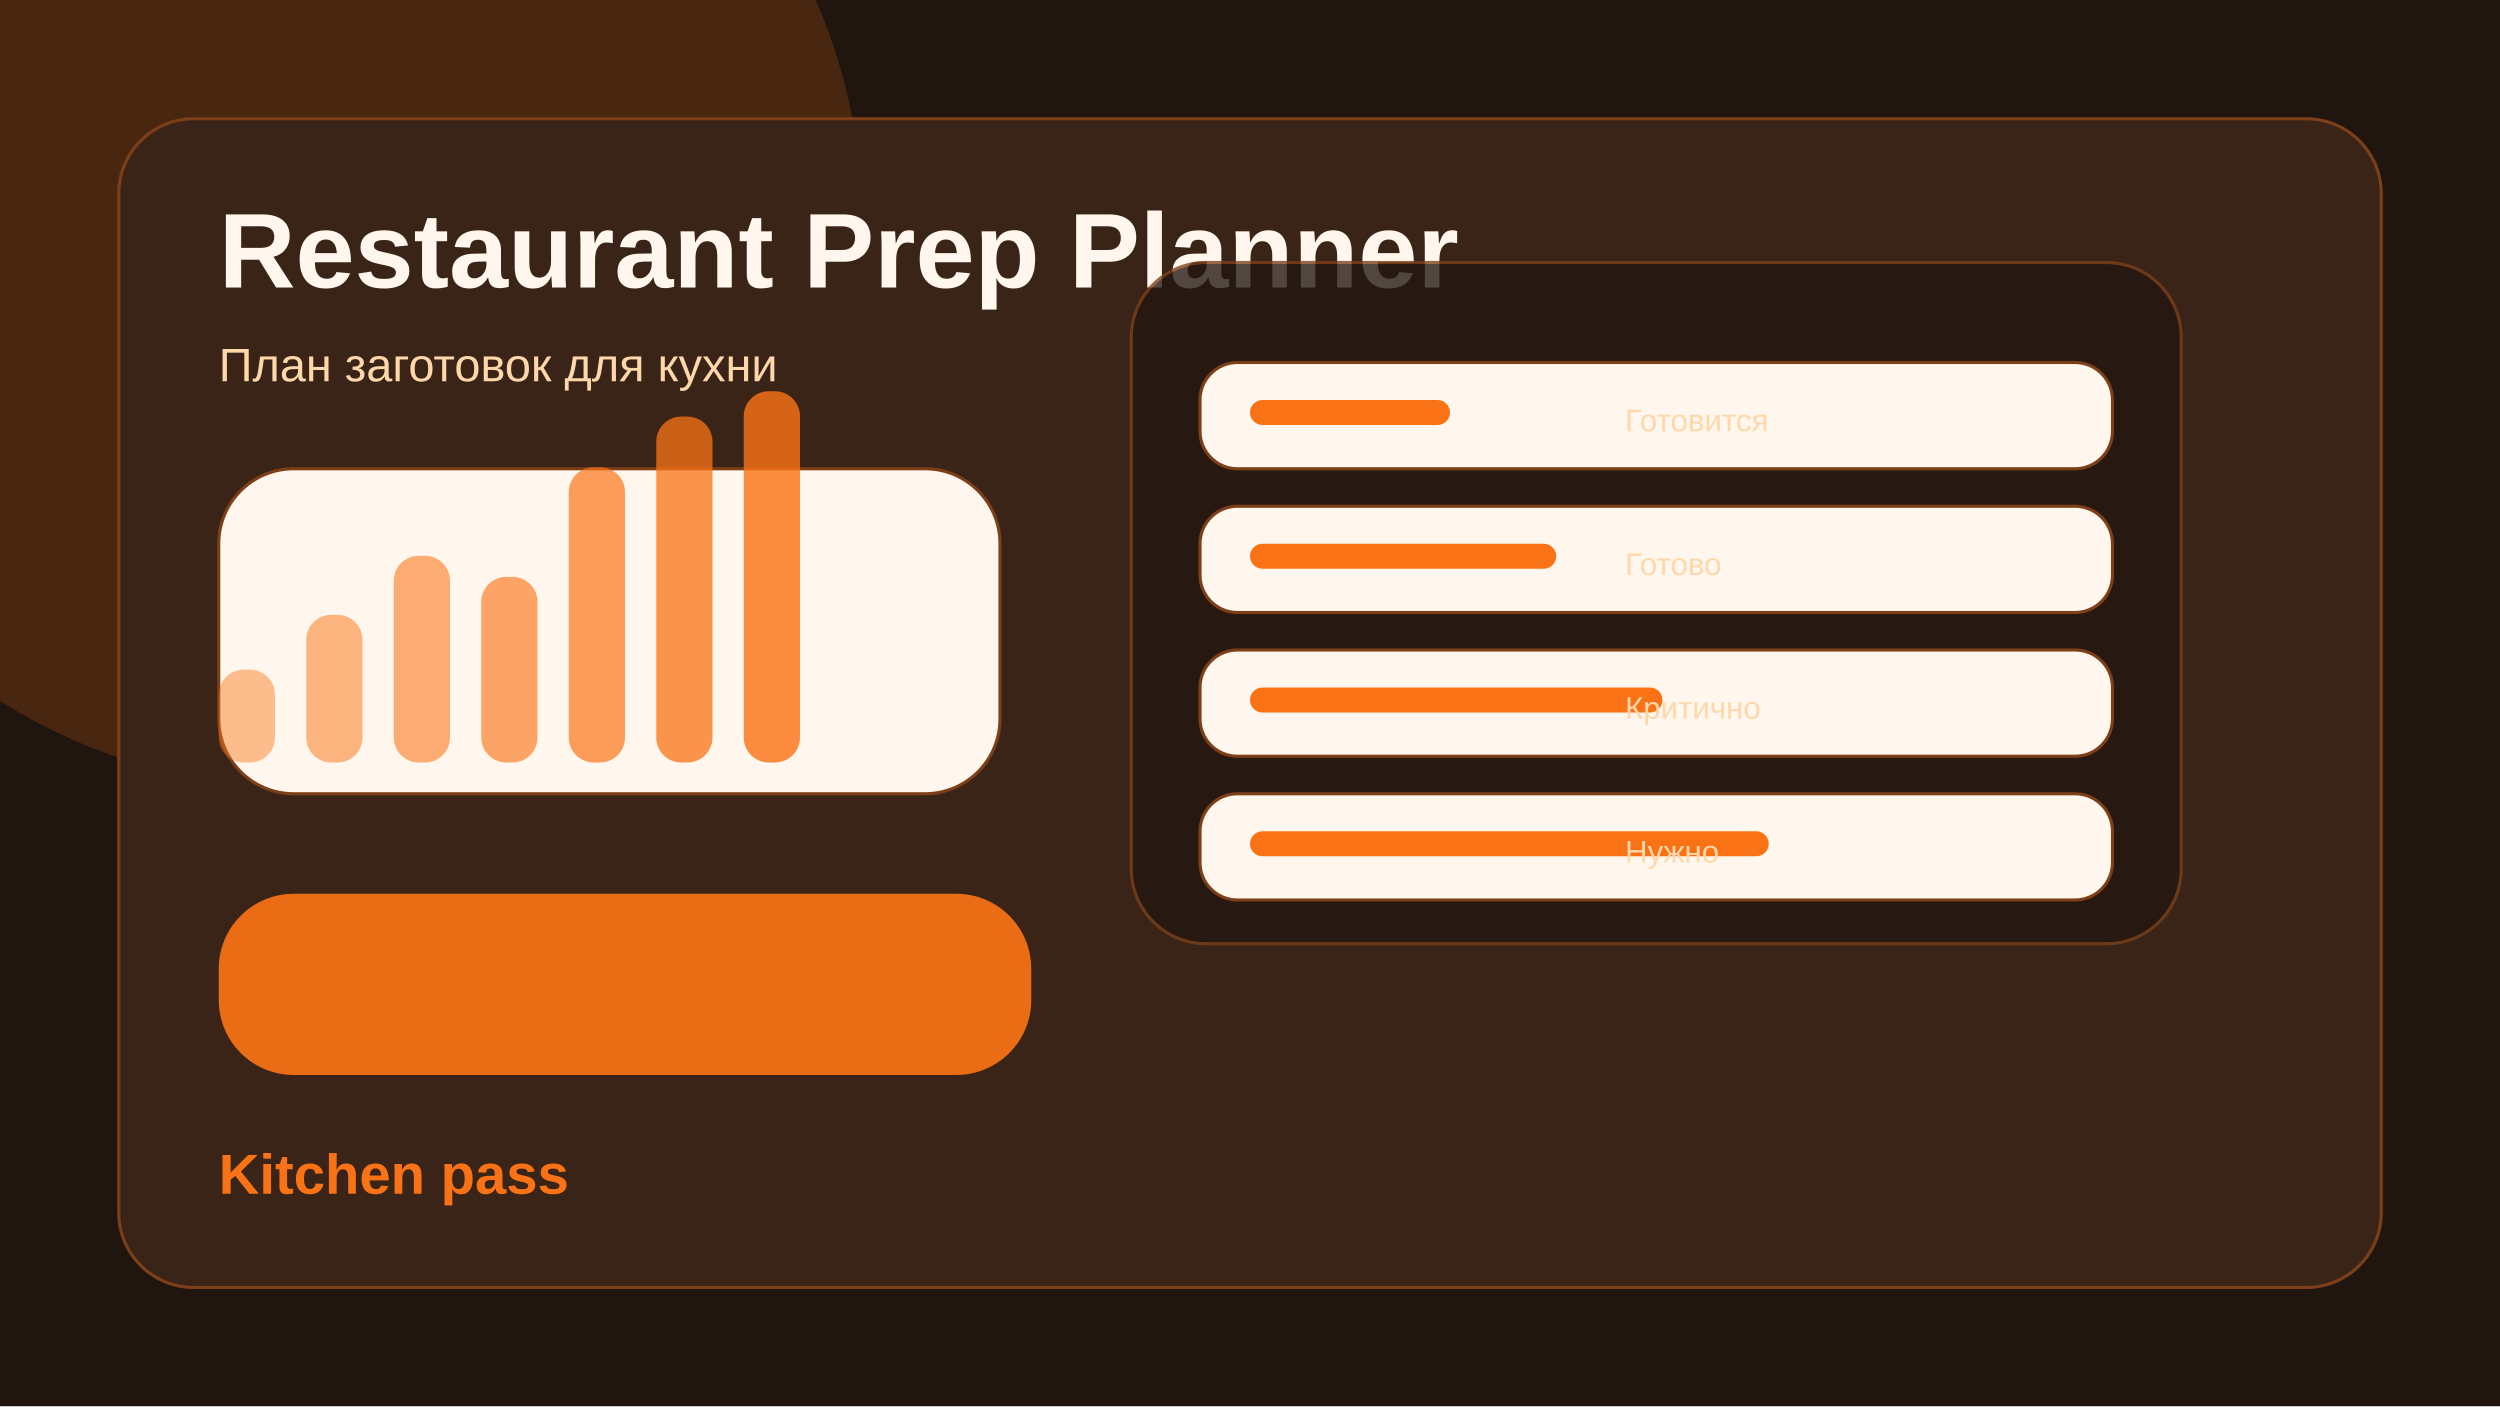
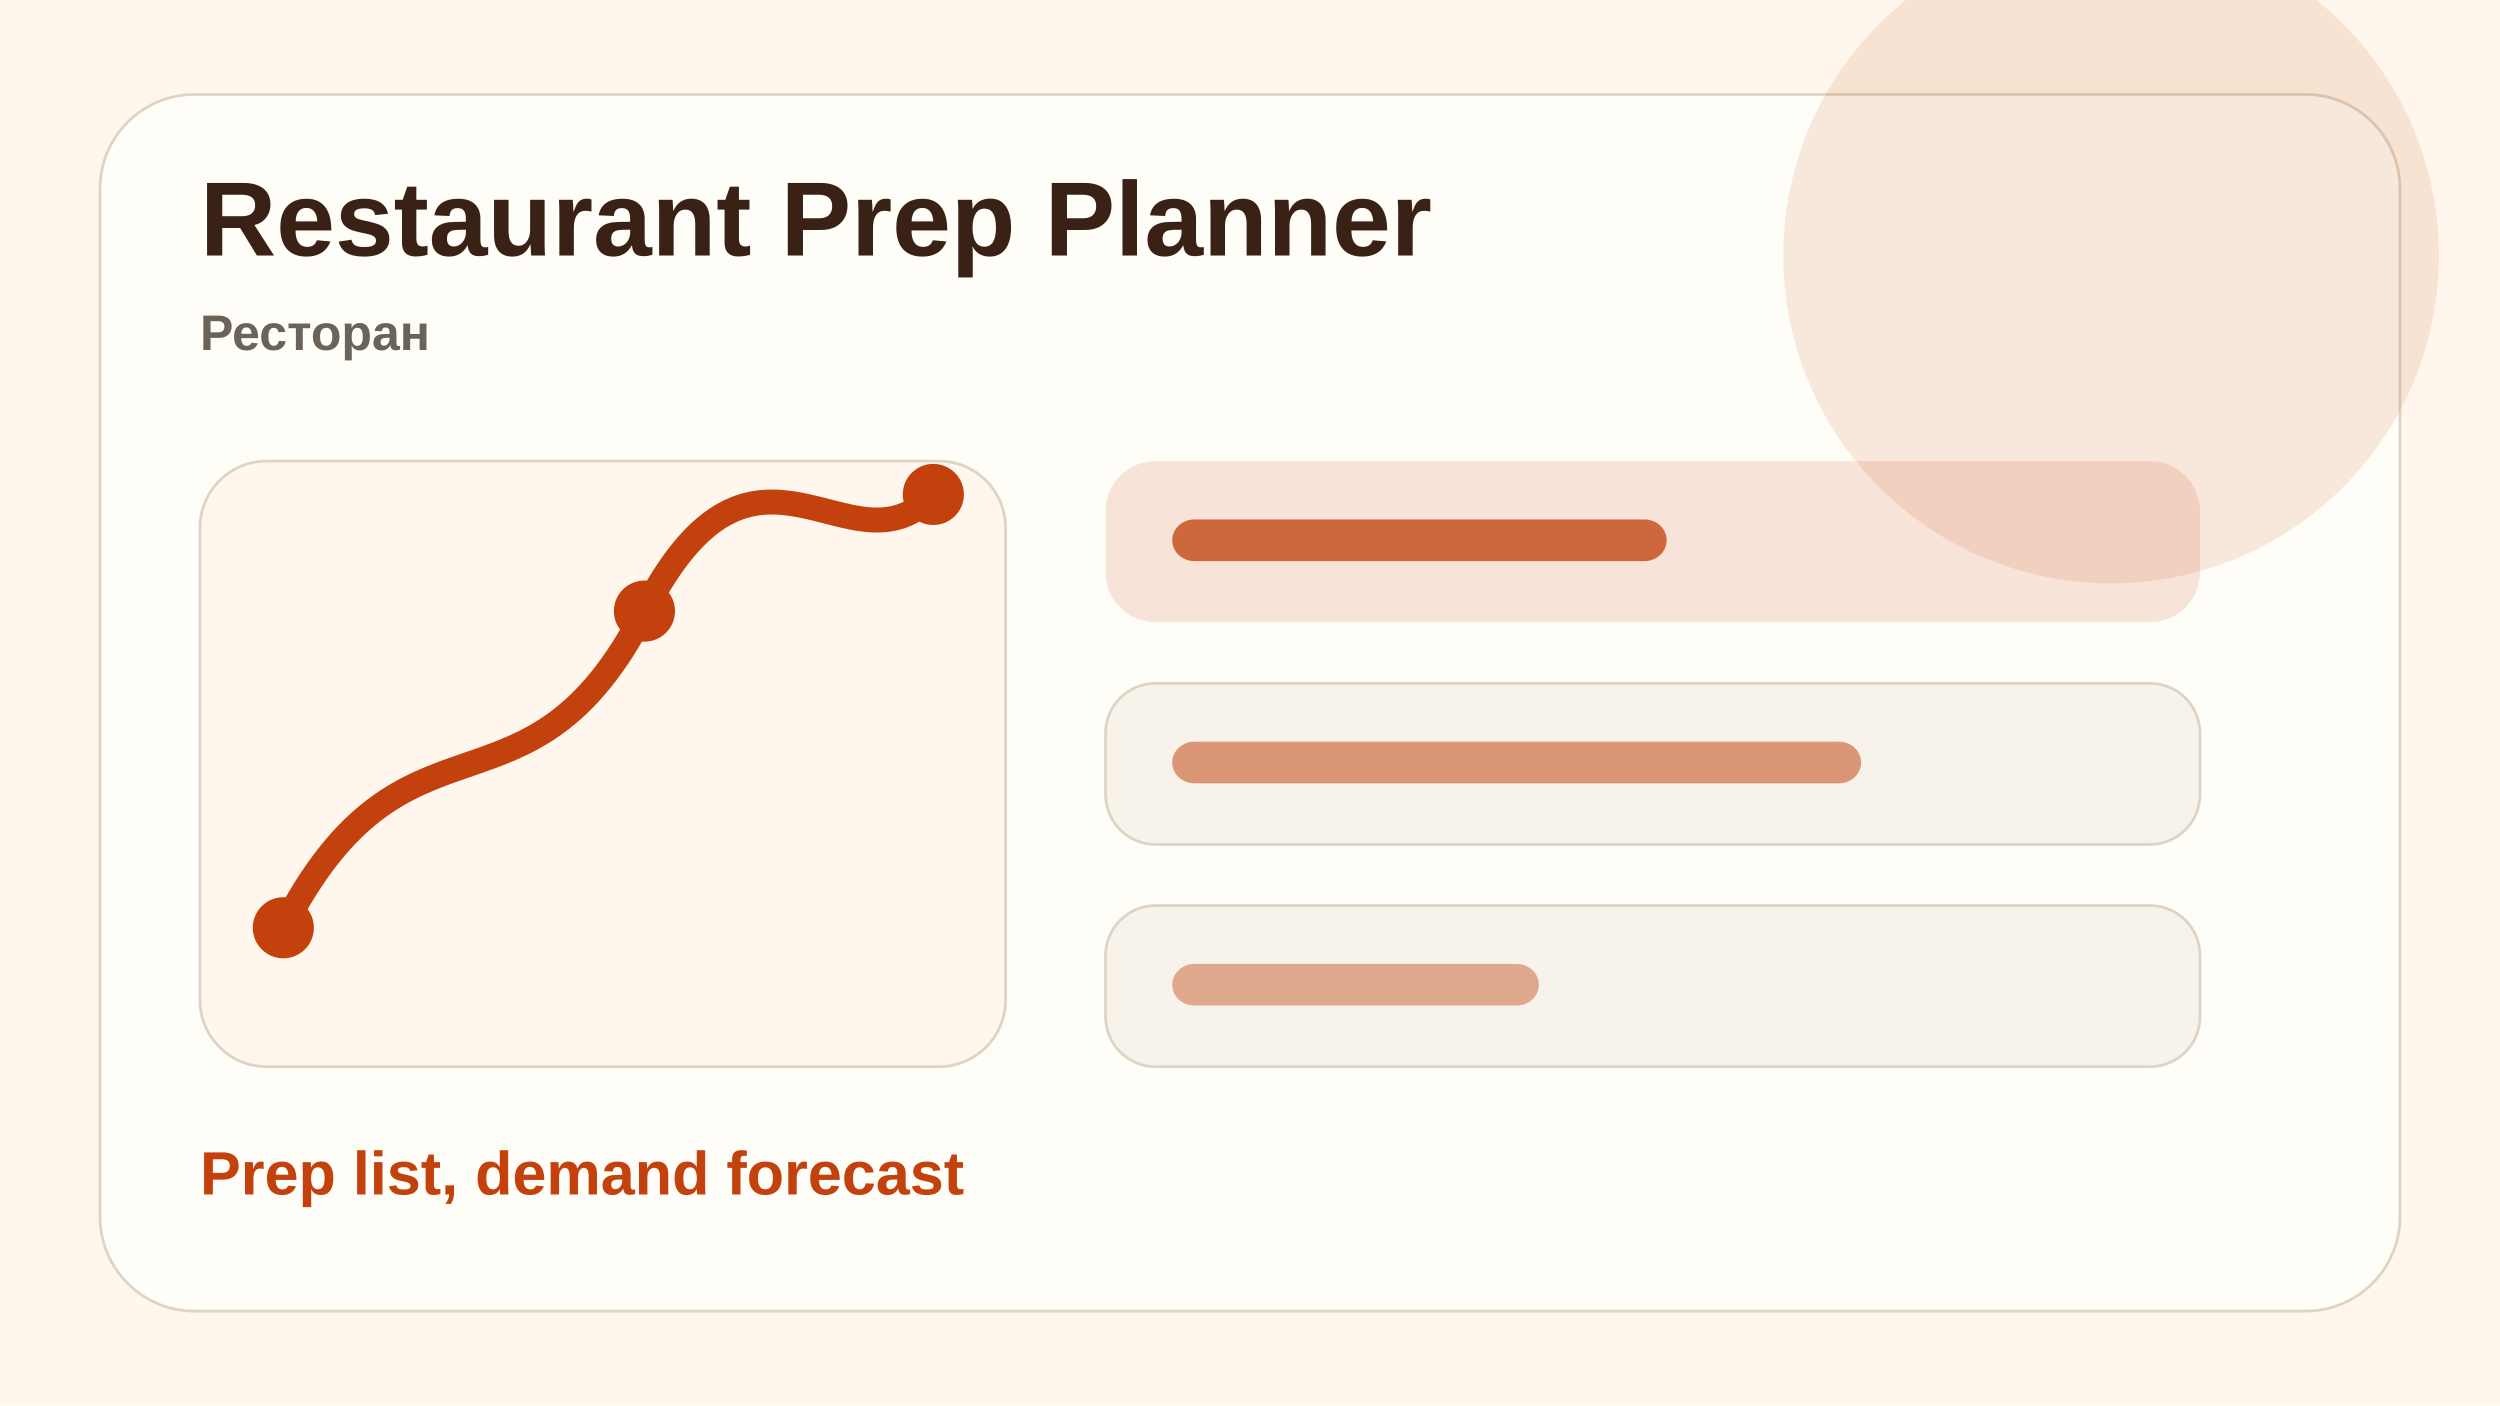
- <svg xmlns="http://www.w3.org/2000/svg" width="800" height="450" viewBox="0 0 800 450">
-   <rect width="800" height="450" fill="#21150f" />
-   <circle cx="96" cy="72" r="180" fill="#f97316" opacity=".18" />
-   <rect x="38" y="38" width="724" height="374" rx="24" fill="#3a2417" stroke="#7c3f18" />
-   <text x="70" y="92" fill="#fff7ed" font-family="Arial" font-size="34" font-weight="900">Restaurant Prep Planner</text>
-   <text x="70" y="122" fill="#fed7aa" font-family="Arial" font-size="15">План заготовок для кухни</text>
-   <rect x="70" y="150" width="250" height="104" rx="24" fill="#fff7ed" stroke="#7c3f18" />
-   <rect x="70" y="214.3" width="18" height="29.7" rx="8" fill="#f97316" opacity="0.45" />
-   <rect x="98" y="196.75" width="18" height="47.25" rx="8" fill="#f97316" opacity="0.51" />
-   <rect x="126" y="177.85" width="18" height="66.15" rx="8" fill="#f97316" opacity="0.57" />
-   <rect x="154" y="184.6" width="18" height="59.4" rx="8" fill="#f97316" opacity="0.63" />
-   <rect x="182" y="149.5" width="18" height="94.5" rx="8" fill="#f97316" opacity="0.69" />
-   <rect x="210" y="133.3" width="18" height="110.7" rx="8" fill="#f97316" opacity="0.75" />
-   <rect x="238" y="125.2" width="18" height="118.8" rx="8" fill="#f97316" opacity="0.81" />
-   <rect x="362" y="84" width="336" height="218" rx="24" fill="#21150f" opacity=".78" stroke="#7c3f18" />
-   <rect x="384" y="116" width="292" height="34" rx="12" fill="#fff7ed" stroke="#7c3f18" />
-   <rect x="400" y="128" width="64" height="8" rx="4" fill="#f97316" />
-   <text x="520" y="138" fill="#fed7aa" font-size="10" font-family="Arial">Готовится</text>
-   <rect x="384" y="162" width="292" height="34" rx="12" fill="#fff7ed" stroke="#7c3f18" />
-   <rect x="400" y="174" width="98" height="8" rx="4" fill="#f97316" />
-   <text x="520" y="184" fill="#fed7aa" font-size="10" font-family="Arial">Готово</text>
-   <rect x="384" y="208" width="292" height="34" rx="12" fill="#fff7ed" stroke="#7c3f18" />
-   <rect x="400" y="220" width="132" height="8" rx="4" fill="#f97316" />
-   <text x="520" y="230" fill="#fed7aa" font-size="10" font-family="Arial">Критично</text>
-   <rect x="384" y="254" width="292" height="34" rx="12" fill="#fff7ed" stroke="#7c3f18" />
-   <rect x="400" y="266" width="166" height="8" rx="4" fill="#f97316" />
-   <text x="520" y="276" fill="#fed7aa" font-size="10" font-family="Arial">Нужно</text>
-   <rect x="70" y="286" width="260" height="58" rx="24" fill="#f97316" opacity=".92" />
-   <text x="70" y="382" fill="#f97316" font-family="Arial" font-size="18" font-weight="900">Kitchen pass</text>
+ <svg xmlns="http://www.w3.org/2000/svg" width="900" height="506" viewBox="0 0 900 506">
+   <rect width="900" height="506" fill="#fff7ed" />
+   <rect x="36" y="34" width="828" height="438" rx="34" fill="#fffdf7" stroke="#ded4c4" />
+   <circle cx="760" cy="92" r="118" fill="#c2410c" opacity=".12" />
+   <text x="72" y="92" fill="#3a2115" font-family="Arial" font-size="38" font-weight="900">Restaurant Prep Planner</text>
+   <text x="72" y="126" fill="#6b6258" font-family="Arial" font-size="18" font-weight="700">Ресторан</text>
+   <rect x="72" y="166" width="290" height="218" rx="24" fill="#fff7ed" stroke="#ded4c4" />
+   <rect x="398" y="166" width="394" height="58" rx="18" fill="#c2410c" opacity=".14" />
+   <rect x="422" y="187" width="178" height="15" rx="8" fill="#c2410c" opacity=".76" />
+   <rect x="398" y="246" width="394" height="58" rx="18" fill="#f7f3ea" stroke="#ded4c4" />
+   <rect x="422" y="267" width="248" height="15" rx="8" fill="#c2410c" opacity=".52" />
+   <rect x="398" y="326" width="394" height="58" rx="18" fill="#f7f3ea" stroke="#ded4c4" />
+   <rect x="422" y="347" width="132" height="15" rx="8" fill="#c2410c" opacity=".42" />
+   <path d="M102 334 C146 248 190 302 232 220 C272 142 306 210 336 178" fill="none" stroke="#c2410c" stroke-width="9" stroke-linecap="round" />
+   <circle cx="102" cy="334" r="11" fill="#c2410c" />
+   <circle cx="232" cy="220" r="11" fill="#c2410c" />
+   <circle cx="336" cy="178" r="11" fill="#c2410c" />
+   <text x="72" y="430" fill="#c2410c" font-family="Arial" font-size="22" font-weight="900">Prep list, demand forecast</text>
</svg>
